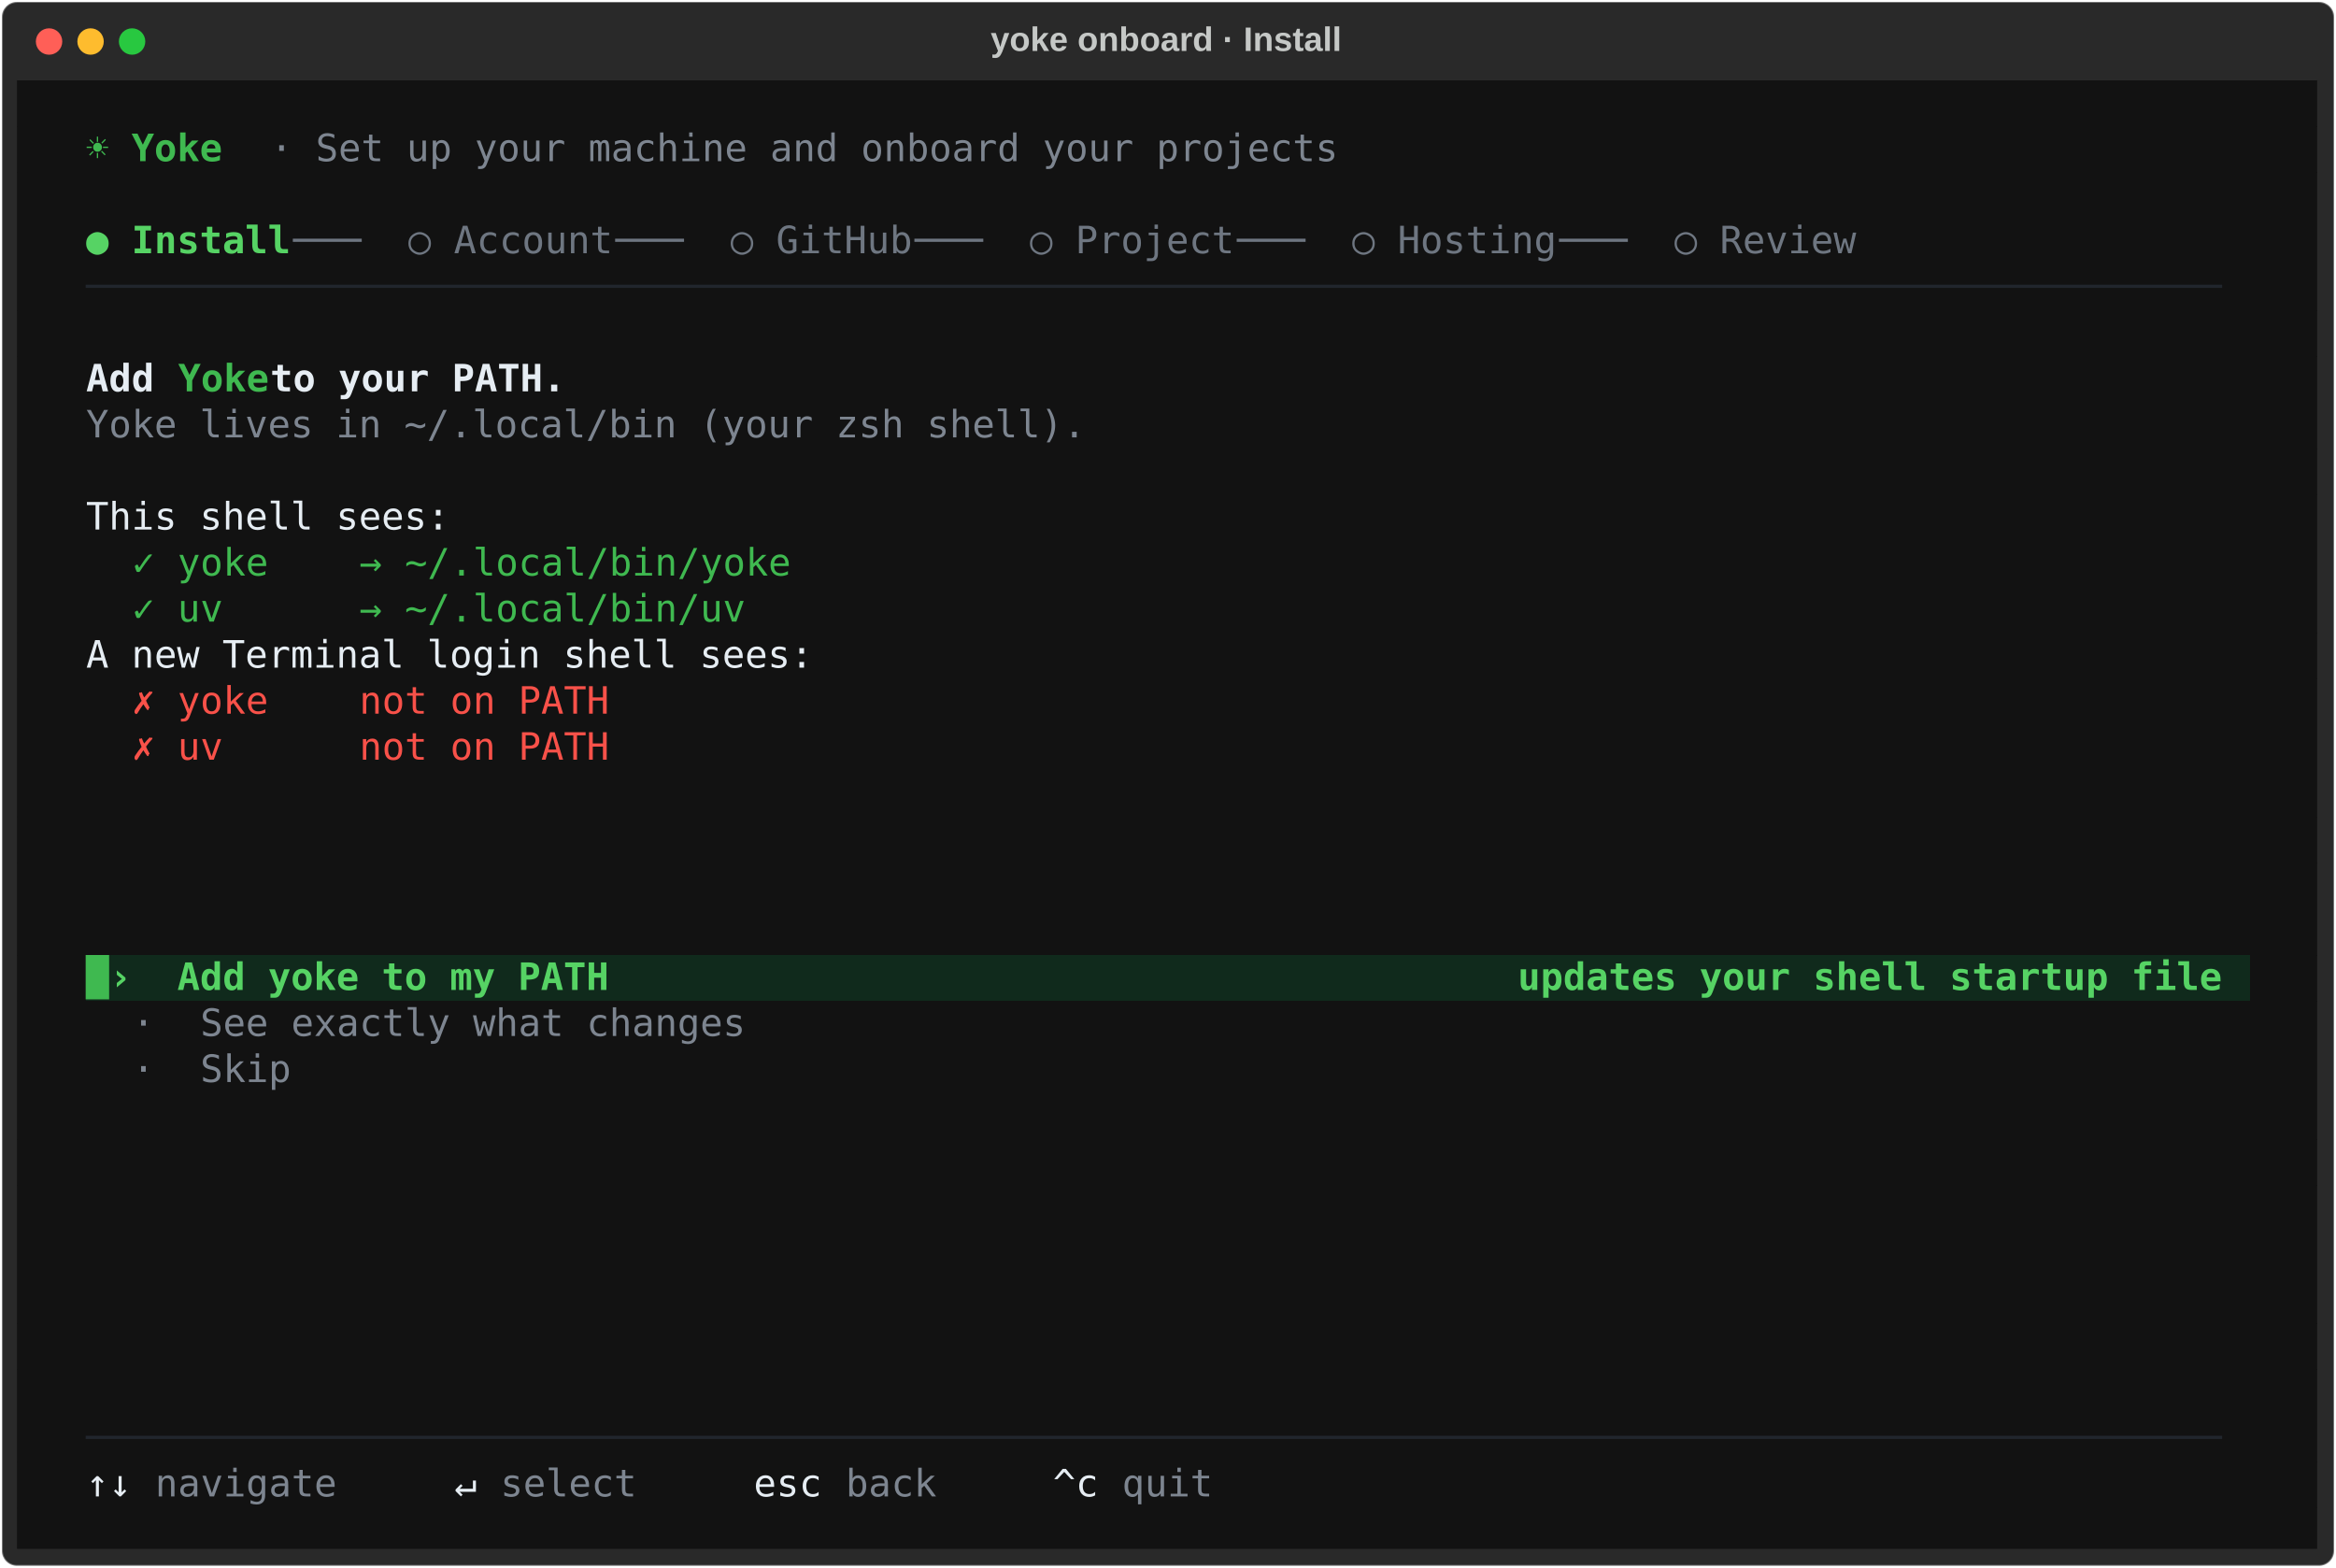
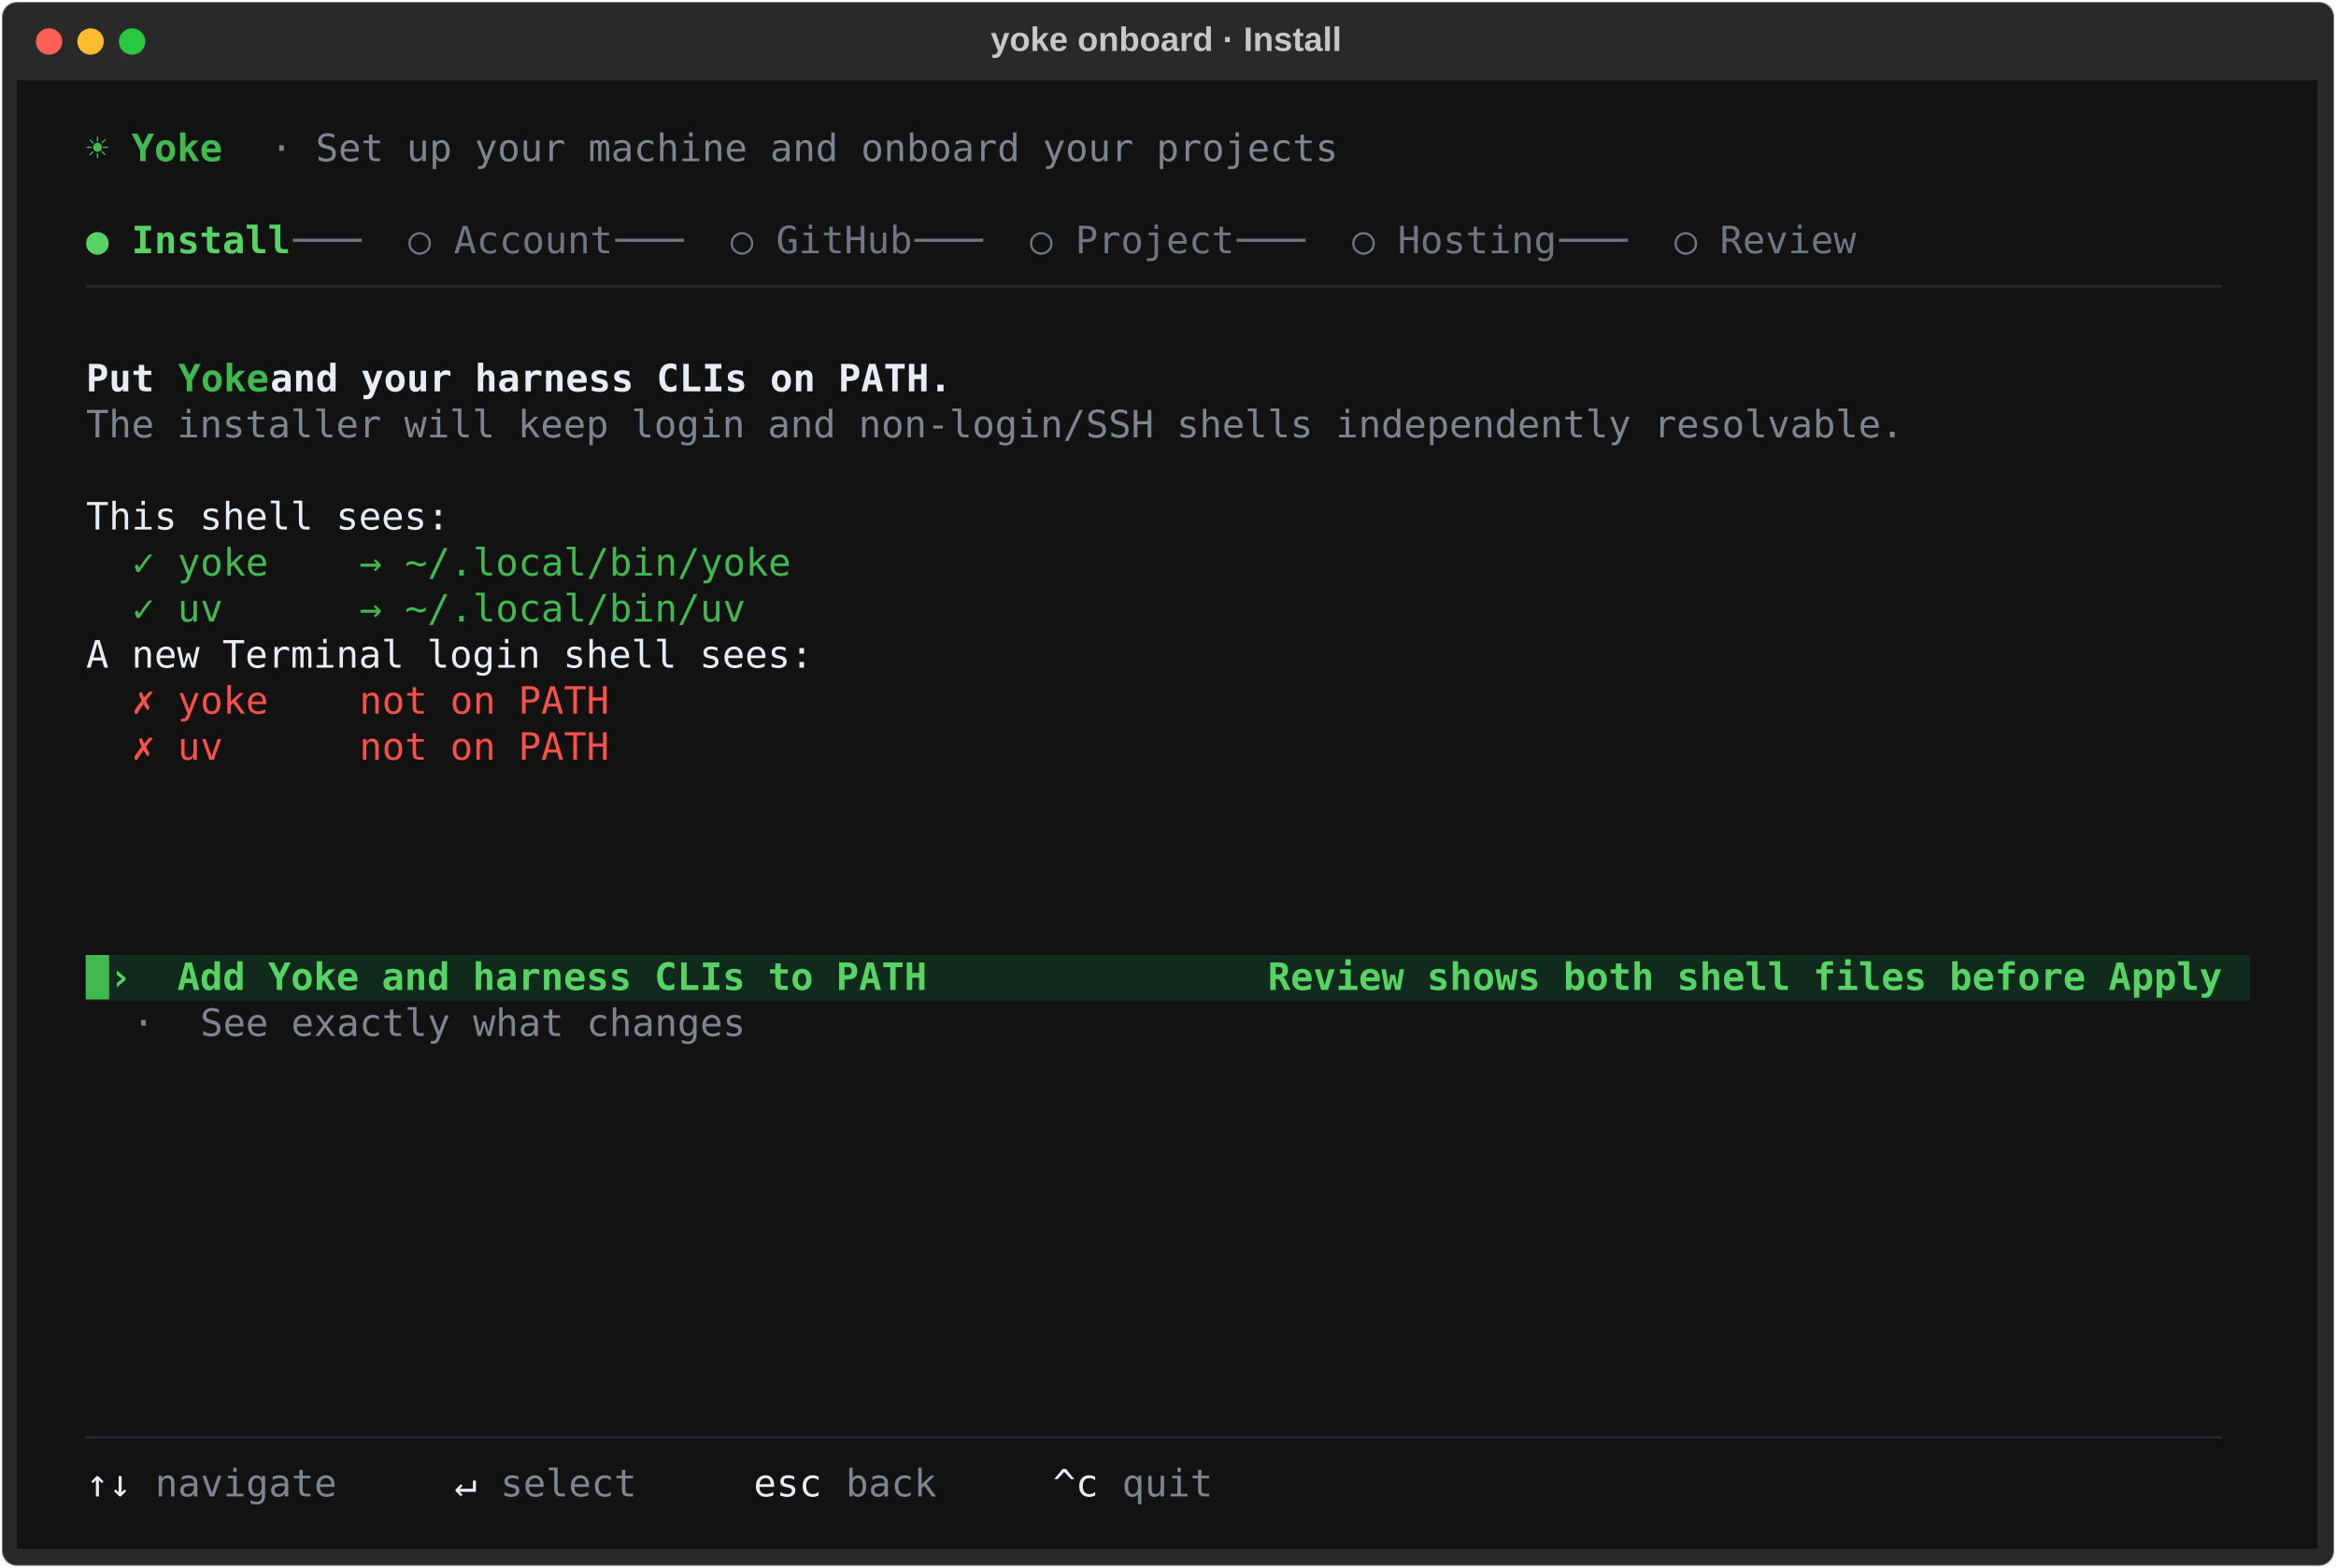
<svg xmlns="http://www.w3.org/2000/svg" class="rich-terminal" viewBox="0 0 1238 830.8">
  <style>

    @font-face {
        font-family: "Fira Code";
        src: local("FiraCode-Regular"),
                url("https://cdnjs.cloudflare.com/ajax/libs/firacode/{{VERSION}}/woff2/FiraCode-Regular.woff2") format("woff2"),
                url("https://cdnjs.cloudflare.com/ajax/libs/firacode/{{VERSION}}/woff/FiraCode-Regular.woff") format("woff");
        font-style: normal;
        font-weight: 400;
    }
    @font-face {
        font-family: "Fira Code";
        src: local("FiraCode-Bold"),
                url("https://cdnjs.cloudflare.com/ajax/libs/firacode/{{VERSION}}/woff2/FiraCode-Bold.woff2") format("woff2"),
                url("https://cdnjs.cloudflare.com/ajax/libs/firacode/{{VERSION}}/woff/FiraCode-Bold.woff") format("woff");
        font-style: bold;
        font-weight: 700;
    }

    .terminal-YOKE-matrix {
        font-family: Fira Code, monospace;
        font-size: 20px;
        line-height: 24.4px;
        font-variant-east-asian: full-width;
    }

    .terminal-YOKE-title {
        font-size: 18px;
        font-weight: bold;
        font-family: arial;
    }

.terminal-YOKE-r2 { fill: #3fb950;font-weight: bold }
.terminal-YOKE-r3 { fill: #e6edf3 }
.terminal-YOKE-r4 { fill: #7d8590 }
.terminal-YOKE-r5 { fill: #56d364;font-weight: bold }
.terminal-YOKE-r6 { fill: #6e7681 }
.terminal-YOKE-r7 { fill: #21262d }
.terminal-YOKE-r8 { fill: #e6edf3;font-weight: bold }
.terminal-YOKE-r9 { fill: #3fb950 }
.terminal-YOKE-r10 { fill: #f85149 }
    </style>
  <defs>
    <clipPath id="terminal-YOKE-clip-terminal">
      <rect x="0" y="0" width="1219.0" height="779.8" />
    </clipPath>
    <clipPath id="terminal-YOKE-line-0">
      <rect x="0" y="1.5" width="1220" height="24.65" />
    </clipPath>
    <clipPath id="terminal-YOKE-line-1">
      <rect x="0" y="25.9" width="1220" height="24.65" />
    </clipPath>
    <clipPath id="terminal-YOKE-line-2">
      <rect x="0" y="50.3" width="1220" height="24.65" />
    </clipPath>
    <clipPath id="terminal-YOKE-line-3">
      <rect x="0" y="74.7" width="1220" height="24.65" />
    </clipPath>
    <clipPath id="terminal-YOKE-line-4">
      <rect x="0" y="99.1" width="1220" height="24.65" />
    </clipPath>
    <clipPath id="terminal-YOKE-line-5">
      <rect x="0" y="123.5" width="1220" height="24.65" />
    </clipPath>
    <clipPath id="terminal-YOKE-line-6">
      <rect x="0" y="147.9" width="1220" height="24.65" />
    </clipPath>
    <clipPath id="terminal-YOKE-line-7">
      <rect x="0" y="172.3" width="1220" height="24.65" />
    </clipPath>
    <clipPath id="terminal-YOKE-line-8">
      <rect x="0" y="196.7" width="1220" height="24.65" />
    </clipPath>
    <clipPath id="terminal-YOKE-line-9">
      <rect x="0" y="221.1" width="1220" height="24.65" />
    </clipPath>
    <clipPath id="terminal-YOKE-line-10">
      <rect x="0" y="245.5" width="1220" height="24.65" />
    </clipPath>
    <clipPath id="terminal-YOKE-line-11">
      <rect x="0" y="269.9" width="1220" height="24.65" />
    </clipPath>
    <clipPath id="terminal-YOKE-line-12">
      <rect x="0" y="294.3" width="1220" height="24.65" />
    </clipPath>
    <clipPath id="terminal-YOKE-line-13">
      <rect x="0" y="318.7" width="1220" height="24.65" />
    </clipPath>
    <clipPath id="terminal-YOKE-line-14">
      <rect x="0" y="343.1" width="1220" height="24.65" />
    </clipPath>
    <clipPath id="terminal-YOKE-line-15">
      <rect x="0" y="367.5" width="1220" height="24.65" />
    </clipPath>
    <clipPath id="terminal-YOKE-line-16">
      <rect x="0" y="391.9" width="1220" height="24.65" />
    </clipPath>
    <clipPath id="terminal-YOKE-line-17">
      <rect x="0" y="416.3" width="1220" height="24.65" />
    </clipPath>
    <clipPath id="terminal-YOKE-line-18">
      <rect x="0" y="440.7" width="1220" height="24.65" />
    </clipPath>
    <clipPath id="terminal-YOKE-line-19">
      <rect x="0" y="465.1" width="1220" height="24.65" />
    </clipPath>
    <clipPath id="terminal-YOKE-line-20">
      <rect x="0" y="489.5" width="1220" height="24.65" />
    </clipPath>
    <clipPath id="terminal-YOKE-line-21">
      <rect x="0" y="513.9" width="1220" height="24.65" />
    </clipPath>
    <clipPath id="terminal-YOKE-line-22">
      <rect x="0" y="538.3" width="1220" height="24.65" />
    </clipPath>
    <clipPath id="terminal-YOKE-line-23">
      <rect x="0" y="562.7" width="1220" height="24.65" />
    </clipPath>
    <clipPath id="terminal-YOKE-line-24">
      <rect x="0" y="587.1" width="1220" height="24.65" />
    </clipPath>
    <clipPath id="terminal-YOKE-line-25">
      <rect x="0" y="611.5" width="1220" height="24.65" />
    </clipPath>
    <clipPath id="terminal-YOKE-line-26">
      <rect x="0" y="635.9" width="1220" height="24.65" />
    </clipPath>
    <clipPath id="terminal-YOKE-line-27">
      <rect x="0" y="660.3" width="1220" height="24.65" />
    </clipPath>
    <clipPath id="terminal-YOKE-line-28">
      <rect x="0" y="684.7" width="1220" height="24.65" />
    </clipPath>
    <clipPath id="terminal-YOKE-line-29">
      <rect x="0" y="709.1" width="1220" height="24.65" />
    </clipPath>
    <clipPath id="terminal-YOKE-line-30">
      <rect x="0" y="733.5" width="1220" height="24.65" />
    </clipPath>
  </defs>
  <rect fill="#292929" stroke="rgba(255,255,255,0.35)" stroke-width="1" x="1" y="1" width="1236" height="828.8" rx="8" />
  <text class="terminal-YOKE-title" fill="#c5c8c6" text-anchor="middle" x="618" y="27">yoke onboard · Install</text>
  <g transform="translate(26,22)">
    <circle cx="0" cy="0" r="7" fill="#ff5f57" />
    <circle cx="22" cy="0" r="7" fill="#febc2e" />
    <circle cx="44" cy="0" r="7" fill="#28c840" />
  </g>
  <g transform="translate(9, 41)" clip-path="url(#terminal-YOKE-clip-terminal)">
    <rect fill="#121212" x="0" y="1.5" width="1220" height="24.65" shape-rendering="crispEdges" />
    <rect fill="#121212" x="0" y="25.9" width="36.6" height="24.65" shape-rendering="crispEdges" />
    <rect fill="#121212" x="36.6" y="25.9" width="73.2" height="24.65" shape-rendering="crispEdges" />
    <rect fill="#121212" x="109.8" y="25.9" width="24.4" height="24.65" shape-rendering="crispEdges" />
    <rect fill="#121212" x="134.2" y="25.9" width="573.4" height="24.65" shape-rendering="crispEdges" />
    <rect fill="#121212" x="707.6" y="25.9" width="512.4" height="24.65" shape-rendering="crispEdges" />
    <rect fill="#121212" x="0" y="50.3" width="1220" height="24.65" shape-rendering="crispEdges" />
    <rect fill="#121212" x="0" y="74.7" width="36.6" height="24.65" shape-rendering="crispEdges" />
    <rect fill="#121212" x="36.6" y="74.7" width="109.8" height="24.65" shape-rendering="crispEdges" />
    <rect fill="#121212" x="146.4" y="74.7" width="61" height="24.65" shape-rendering="crispEdges" />
    <rect fill="#121212" x="207.4" y="74.7" width="109.8" height="24.65" shape-rendering="crispEdges" />
    <rect fill="#121212" x="317.2" y="74.7" width="61" height="24.65" shape-rendering="crispEdges" />
    <rect fill="#121212" x="378.2" y="74.7" width="97.6" height="24.65" shape-rendering="crispEdges" />
    <rect fill="#121212" x="475.8" y="74.7" width="61" height="24.65" shape-rendering="crispEdges" />
    <rect fill="#121212" x="536.8" y="74.7" width="109.8" height="24.65" shape-rendering="crispEdges" />
    <rect fill="#121212" x="646.6" y="74.7" width="61" height="24.65" shape-rendering="crispEdges" />
    <rect fill="#121212" x="707.6" y="74.7" width="109.8" height="24.65" shape-rendering="crispEdges" />
    <rect fill="#121212" x="817.4" y="74.7" width="61" height="24.65" shape-rendering="crispEdges" />
    <rect fill="#121212" x="878.4" y="74.7" width="97.6" height="24.65" shape-rendering="crispEdges" />
    <rect fill="#121212" x="976" y="74.7" width="244" height="24.65" shape-rendering="crispEdges" />
    <rect fill="#121212" x="0" y="99.1" width="36.6" height="24.65" shape-rendering="crispEdges" />
    <rect fill="#121212" x="36.6" y="99.1" width="1146.8" height="24.65" shape-rendering="crispEdges" />
    <rect fill="#121212" x="1183.4" y="99.1" width="36.6" height="24.65" shape-rendering="crispEdges" />
    <rect fill="#121212" x="0" y="123.5" width="1220" height="24.65" shape-rendering="crispEdges" />
    <rect fill="#121212" x="0" y="147.9" width="36.6" height="24.65" shape-rendering="crispEdges" />
    <rect fill="#121212" x="36.6" y="147.9" width="48.8" height="24.65" shape-rendering="crispEdges" />
    <rect fill="#121212" x="85.4" y="147.9" width="48.8" height="24.65" shape-rendering="crispEdges" />
-     <rect fill="#121212" x="134.2" y="147.9" width="170.8" height="24.65" shape-rendering="crispEdges" />
-     <rect fill="#121212" x="305" y="147.9" width="915" height="24.65" shape-rendering="crispEdges" />
+     <rect fill="#121212" x="134.2" y="147.9" width="378.2" height="24.65" shape-rendering="crispEdges" />
+     <rect fill="#121212" x="512.4" y="147.9" width="707.6" height="24.65" shape-rendering="crispEdges" />
    <rect fill="#121212" x="0" y="172.3" width="36.6" height="24.65" shape-rendering="crispEdges" />
-     <rect fill="#121212" x="36.6" y="172.3" width="536.8" height="24.65" shape-rendering="crispEdges" />
-     <rect fill="#121212" x="573.4" y="172.3" width="610" height="24.65" shape-rendering="crispEdges" />
+     <rect fill="#121212" x="36.6" y="172.3" width="976" height="24.65" shape-rendering="crispEdges" />
+     <rect fill="#121212" x="1012.6" y="172.3" width="170.8" height="24.65" shape-rendering="crispEdges" />
    <rect fill="#121212" x="1183.4" y="172.3" width="36.6" height="24.65" shape-rendering="crispEdges" />
    <rect fill="#121212" x="0" y="196.7" width="36.6" height="24.65" shape-rendering="crispEdges" />
    <rect fill="#121212" x="36.6" y="196.7" width="0" height="24.65" shape-rendering="crispEdges" />
    <rect fill="#121212" x="36.6" y="196.7" width="1183.4" height="24.65" shape-rendering="crispEdges" />
    <rect fill="#121212" x="0" y="221.1" width="36.6" height="24.65" shape-rendering="crispEdges" />
    <rect fill="#121212" x="36.6" y="221.1" width="195.2" height="24.65" shape-rendering="crispEdges" />
    <rect fill="#121212" x="231.8" y="221.1" width="988.2" height="24.65" shape-rendering="crispEdges" />
    <rect fill="#121212" x="0" y="245.5" width="36.6" height="24.65" shape-rendering="crispEdges" />
    <rect fill="#121212" x="36.6" y="245.5" width="24.4" height="24.65" shape-rendering="crispEdges" />
    <rect fill="#121212" x="61" y="245.5" width="353.8" height="24.65" shape-rendering="crispEdges" />
    <rect fill="#121212" x="414.8" y="245.5" width="805.2" height="24.65" shape-rendering="crispEdges" />
    <rect fill="#121212" x="0" y="269.9" width="36.6" height="24.65" shape-rendering="crispEdges" />
    <rect fill="#121212" x="36.6" y="269.9" width="24.4" height="24.65" shape-rendering="crispEdges" />
    <rect fill="#121212" x="61" y="269.9" width="329.4" height="24.65" shape-rendering="crispEdges" />
    <rect fill="#121212" x="390.4" y="269.9" width="829.6" height="24.65" shape-rendering="crispEdges" />
    <rect fill="#121212" x="0" y="294.3" width="36.6" height="24.65" shape-rendering="crispEdges" />
    <rect fill="#121212" x="36.6" y="294.3" width="390.4" height="24.65" shape-rendering="crispEdges" />
    <rect fill="#121212" x="427" y="294.3" width="793" height="24.65" shape-rendering="crispEdges" />
    <rect fill="#121212" x="0" y="318.7" width="36.6" height="24.65" shape-rendering="crispEdges" />
    <rect fill="#121212" x="36.6" y="318.7" width="24.4" height="24.65" shape-rendering="crispEdges" />
    <rect fill="#121212" x="61" y="318.7" width="256.2" height="24.65" shape-rendering="crispEdges" />
    <rect fill="#121212" x="317.2" y="318.7" width="902.8" height="24.65" shape-rendering="crispEdges" />
    <rect fill="#121212" x="0" y="343.1" width="36.6" height="24.65" shape-rendering="crispEdges" />
    <rect fill="#121212" x="36.6" y="343.1" width="24.4" height="24.65" shape-rendering="crispEdges" />
    <rect fill="#121212" x="61" y="343.1" width="256.2" height="24.65" shape-rendering="crispEdges" />
    <rect fill="#121212" x="317.2" y="343.1" width="902.8" height="24.65" shape-rendering="crispEdges" />
    <rect fill="#121212" x="0" y="367.5" width="36.6" height="24.65" shape-rendering="crispEdges" />
    <rect fill="#121212" x="36.6" y="367.5" width="0" height="24.65" shape-rendering="crispEdges" />
    <rect fill="#121212" x="36.6" y="367.5" width="1183.4" height="24.65" shape-rendering="crispEdges" />
    <rect fill="#121212" x="0" y="391.9" width="36.6" height="24.65" shape-rendering="crispEdges" />
    <rect fill="#121212" x="36.6" y="391.9" width="0" height="24.65" shape-rendering="crispEdges" />
    <rect fill="#121212" x="36.6" y="391.9" width="1183.4" height="24.65" shape-rendering="crispEdges" />
    <rect fill="#121212" x="0" y="416.3" width="36.6" height="24.65" shape-rendering="crispEdges" />
    <rect fill="#121212" x="36.6" y="416.3" width="0" height="24.65" shape-rendering="crispEdges" />
    <rect fill="#121212" x="36.6" y="416.3" width="1146.8" height="24.65" shape-rendering="crispEdges" />
    <rect fill="#121212" x="1183.4" y="416.3" width="36.6" height="24.65" shape-rendering="crispEdges" />
    <rect fill="#121212" x="0" y="440.7" width="36.6" height="24.65" shape-rendering="crispEdges" />
    <rect fill="#121212" x="36.6" y="440.7" width="0" height="24.65" shape-rendering="crispEdges" />
    <rect fill="#121212" x="36.6" y="440.7" width="1183.4" height="24.65" shape-rendering="crispEdges" />
    <rect fill="#121212" x="0" y="465.1" width="36.6" height="24.65" shape-rendering="crispEdges" />
    <rect fill="#102a1c" x="36.6" y="465.1" width="12.2" height="24.65" shape-rendering="crispEdges" />
    <rect fill="#102a1c" x="48.8" y="465.1" width="1134.6" height="24.65" shape-rendering="crispEdges" />
    <rect fill="#121212" x="1183.4" y="465.1" width="36.6" height="24.65" shape-rendering="crispEdges" />
    <rect fill="#121212" x="0" y="489.5" width="36.6" height="24.65" shape-rendering="crispEdges" />
    <rect fill="#121212" x="36.6" y="489.5" width="12.2" height="24.65" shape-rendering="crispEdges" />
    <rect fill="#121212" x="48.8" y="489.5" width="12.2" height="24.65" shape-rendering="crispEdges" />
    <rect fill="#121212" x="61" y="489.5" width="1122.4" height="24.65" shape-rendering="crispEdges" />
    <rect fill="#121212" x="1183.4" y="489.5" width="36.6" height="24.65" shape-rendering="crispEdges" />
    <rect fill="#121212" x="0" y="513.9" width="36.6" height="24.65" shape-rendering="crispEdges" />
-     <rect fill="#121212" x="36.6" y="513.9" width="12.2" height="24.65" shape-rendering="crispEdges" />
-     <rect fill="#121212" x="48.8" y="513.9" width="12.2" height="24.65" shape-rendering="crispEdges" />
-     <rect fill="#121212" x="61" y="513.9" width="1122.4" height="24.65" shape-rendering="crispEdges" />
-     <rect fill="#121212" x="1183.4" y="513.9" width="36.6" height="24.65" shape-rendering="crispEdges" />
+     <rect fill="#121212" x="36.6" y="513.9" width="1183.4" height="24.65" shape-rendering="crispEdges" />
    <rect fill="#121212" x="0" y="538.3" width="36.6" height="24.65" shape-rendering="crispEdges" />
    <rect fill="#121212" x="36.6" y="538.3" width="1183.4" height="24.65" shape-rendering="crispEdges" />
    <rect fill="#121212" x="0" y="562.7" width="36.6" height="24.65" shape-rendering="crispEdges" />
    <rect fill="#121212" x="36.6" y="562.7" width="1183.4" height="24.65" shape-rendering="crispEdges" />
    <rect fill="#121212" x="0" y="587.1" width="36.6" height="24.65" shape-rendering="crispEdges" />
    <rect fill="#121212" x="36.6" y="587.1" width="1183.4" height="24.65" shape-rendering="crispEdges" />
    <rect fill="#121212" x="0" y="611.5" width="36.6" height="24.65" shape-rendering="crispEdges" />
    <rect fill="#121212" x="36.6" y="611.5" width="1183.4" height="24.65" shape-rendering="crispEdges" />
    <rect fill="#121212" x="0" y="635.9" width="36.6" height="24.65" shape-rendering="crispEdges" />
    <rect fill="#121212" x="36.6" y="635.9" width="1183.4" height="24.65" shape-rendering="crispEdges" />
    <rect fill="#121212" x="0" y="660.3" width="36.6" height="24.65" shape-rendering="crispEdges" />
    <rect fill="#121212" x="36.6" y="660.3" width="1183.4" height="24.65" shape-rendering="crispEdges" />
    <rect fill="#121212" x="0" y="684.7" width="36.6" height="24.65" shape-rendering="crispEdges" />
    <rect fill="#121212" x="36.6" y="684.7" width="1183.4" height="24.65" shape-rendering="crispEdges" />
    <rect fill="#121212" x="0" y="709.1" width="36.6" height="24.65" shape-rendering="crispEdges" />
    <rect fill="#121212" x="36.6" y="709.1" width="1146.8" height="24.65" shape-rendering="crispEdges" />
    <rect fill="#121212" x="1183.4" y="709.1" width="36.6" height="24.65" shape-rendering="crispEdges" />
    <rect fill="#121212" x="0" y="733.5" width="36.6" height="24.65" shape-rendering="crispEdges" />
    <rect fill="#121212" x="36.6" y="733.5" width="24.4" height="24.65" shape-rendering="crispEdges" />
    <rect fill="#121212" x="61" y="733.5" width="12.2" height="24.65" shape-rendering="crispEdges" />
    <rect fill="#121212" x="73.2" y="733.5" width="97.6" height="24.65" shape-rendering="crispEdges" />
    <rect fill="#121212" x="170.8" y="733.5" width="61" height="24.65" shape-rendering="crispEdges" />
    <rect fill="#121212" x="231.8" y="733.5" width="12.2" height="24.65" shape-rendering="crispEdges" />
    <rect fill="#121212" x="244" y="733.5" width="12.2" height="24.65" shape-rendering="crispEdges" />
    <rect fill="#121212" x="256.2" y="733.5" width="73.2" height="24.65" shape-rendering="crispEdges" />
    <rect fill="#121212" x="329.4" y="733.5" width="61" height="24.65" shape-rendering="crispEdges" />
    <rect fill="#121212" x="390.4" y="733.5" width="36.6" height="24.65" shape-rendering="crispEdges" />
    <rect fill="#121212" x="427" y="733.5" width="12.2" height="24.65" shape-rendering="crispEdges" />
    <rect fill="#121212" x="439.2" y="733.5" width="48.8" height="24.65" shape-rendering="crispEdges" />
    <rect fill="#121212" x="488" y="733.5" width="61" height="24.65" shape-rendering="crispEdges" />
    <rect fill="#121212" x="549" y="733.5" width="24.4" height="24.65" shape-rendering="crispEdges" />
    <rect fill="#121212" x="573.4" y="733.5" width="12.2" height="24.65" shape-rendering="crispEdges" />
    <rect fill="#121212" x="585.6" y="733.5" width="48.8" height="24.65" shape-rendering="crispEdges" />
    <rect fill="#121212" x="634.4" y="733.5" width="585.6" height="24.65" shape-rendering="crispEdges" />
    <rect fill="#121212" x="0" y="757.9" width="1220" height="24.65" shape-rendering="crispEdges" />
    <g class="terminal-YOKE-matrix">
      <text class="terminal-YOKE-r2" x="36.6" y="44.4" textLength="73.2" clip-path="url(#terminal-YOKE-line-1)">☀ Yoke</text>
      <text class="terminal-YOKE-r4" x="134.2" y="44.4" textLength="573.4" clip-path="url(#terminal-YOKE-line-1)">· Set up your machine and onboard your projects</text>
      <text class="terminal-YOKE-r5" x="36.6" y="93.2" textLength="109.8" clip-path="url(#terminal-YOKE-line-3)">● Install</text>
      <text class="terminal-YOKE-r6" x="146.4" y="93.2" textLength="61" clip-path="url(#terminal-YOKE-line-3)"> ─── </text>
      <text class="terminal-YOKE-r6" x="207.4" y="93.2" textLength="109.8" clip-path="url(#terminal-YOKE-line-3)">○ Account</text>
      <text class="terminal-YOKE-r6" x="317.2" y="93.2" textLength="61" clip-path="url(#terminal-YOKE-line-3)"> ─── </text>
      <text class="terminal-YOKE-r6" x="378.2" y="93.2" textLength="97.6" clip-path="url(#terminal-YOKE-line-3)">○ GitHub</text>
      <text class="terminal-YOKE-r6" x="475.8" y="93.2" textLength="61" clip-path="url(#terminal-YOKE-line-3)"> ─── </text>
      <text class="terminal-YOKE-r6" x="536.8" y="93.2" textLength="109.8" clip-path="url(#terminal-YOKE-line-3)">○ Project</text>
      <text class="terminal-YOKE-r6" x="646.6" y="93.2" textLength="61" clip-path="url(#terminal-YOKE-line-3)"> ─── </text>
      <text class="terminal-YOKE-r6" x="707.6" y="93.2" textLength="109.8" clip-path="url(#terminal-YOKE-line-3)">○ Hosting</text>
      <text class="terminal-YOKE-r6" x="817.4" y="93.2" textLength="61" clip-path="url(#terminal-YOKE-line-3)"> ─── </text>
      <text class="terminal-YOKE-r6" x="878.4" y="93.2" textLength="97.6" clip-path="url(#terminal-YOKE-line-3)">○ Review</text>
      <text class="terminal-YOKE-r7" x="36.6" y="117.6" textLength="1146.8" clip-path="url(#terminal-YOKE-line-4)">──────────────────────────────────────────────────────────────────────────────────────────────</text>
-       <text class="terminal-YOKE-r8" x="36.6" y="166.4" textLength="48.8" clip-path="url(#terminal-YOKE-line-6)">Add </text>
+       <text class="terminal-YOKE-r8" x="36.6" y="166.4" textLength="48.8" clip-path="url(#terminal-YOKE-line-6)">Put </text>
      <text class="terminal-YOKE-r2" x="85.4" y="166.4" textLength="48.8" clip-path="url(#terminal-YOKE-line-6)">Yoke</text>
-       <text class="terminal-YOKE-r8" x="134.2" y="166.4" textLength="170.8" clip-path="url(#terminal-YOKE-line-6)"> to your PATH.</text>
-       <text class="terminal-YOKE-r4" x="36.6" y="190.8" textLength="536.8" clip-path="url(#terminal-YOKE-line-7)">Yoke lives in ~/.local/bin (your zsh shell).</text>
+       <text class="terminal-YOKE-r8" x="134.2" y="166.4" textLength="378.2" clip-path="url(#terminal-YOKE-line-6)"> and your harness CLIs on PATH.</text>
+       <text class="terminal-YOKE-r4" x="36.6" y="190.8" textLength="976" clip-path="url(#terminal-YOKE-line-7)">The installer will keep login and non-login/SSH shells independently resolvable.</text>
      <text class="terminal-YOKE-r3" x="36.6" y="239.6" textLength="195.2" clip-path="url(#terminal-YOKE-line-9)">This shell sees:</text>
      <text class="terminal-YOKE-r9" x="61" y="264" textLength="353.8" clip-path="url(#terminal-YOKE-line-10)">✓ yoke    → ~/.local/bin/yoke</text>
      <text class="terminal-YOKE-r9" x="61" y="288.4" textLength="329.4" clip-path="url(#terminal-YOKE-line-11)">✓ uv      → ~/.local/bin/uv</text>
      <text class="terminal-YOKE-r3" x="36.6" y="312.8" textLength="390.4" clip-path="url(#terminal-YOKE-line-12)">A new Terminal login shell sees:</text>
      <text class="terminal-YOKE-r10" x="61" y="337.2" textLength="256.2" clip-path="url(#terminal-YOKE-line-13)">✗ yoke    not on PATH</text>
      <text class="terminal-YOKE-r10" x="61" y="361.6" textLength="256.2" clip-path="url(#terminal-YOKE-line-14)">✗ uv      not on PATH</text>
      <text class="terminal-YOKE-r9" x="36.6" y="483.6" textLength="12.2" clip-path="url(#terminal-YOKE-line-19)">█</text>
-       <text class="terminal-YOKE-r5" x="48.8" y="483.6" textLength="1134.6" clip-path="url(#terminal-YOKE-line-19)">›  Add yoke to my PATH                                        updates your shell startup file</text>
+       <text class="terminal-YOKE-r5" x="48.8" y="483.6" textLength="1134.6" clip-path="url(#terminal-YOKE-line-19)">›  Add Yoke and harness CLIs to PATH               Review shows both shell files before Apply</text>
      <text class="terminal-YOKE-r4" x="61" y="508" textLength="1122.4" clip-path="url(#terminal-YOKE-line-20)">·  See exactly what changes                                                                 </text>
-       <text class="terminal-YOKE-r4" x="61" y="532.4" textLength="1122.4" clip-path="url(#terminal-YOKE-line-21)">·  Skip                                                                                     </text>
      <text class="terminal-YOKE-r7" x="36.6" y="727.6" textLength="1146.8" clip-path="url(#terminal-YOKE-line-29)">──────────────────────────────────────────────────────────────────────────────────────────────</text>
      <text class="terminal-YOKE-r3" x="36.6" y="752" textLength="24.4" clip-path="url(#terminal-YOKE-line-30)">↑↓</text>
      <text class="terminal-YOKE-r4" x="73.2" y="752" textLength="97.6" clip-path="url(#terminal-YOKE-line-30)">navigate</text>
      <text class="terminal-YOKE-r3" x="231.8" y="752" textLength="12.2" clip-path="url(#terminal-YOKE-line-30)">↵</text>
      <text class="terminal-YOKE-r4" x="256.2" y="752" textLength="73.2" clip-path="url(#terminal-YOKE-line-30)">select</text>
      <text class="terminal-YOKE-r3" x="390.4" y="752" textLength="36.6" clip-path="url(#terminal-YOKE-line-30)">esc</text>
      <text class="terminal-YOKE-r4" x="439.2" y="752" textLength="48.8" clip-path="url(#terminal-YOKE-line-30)">back</text>
      <text class="terminal-YOKE-r3" x="549" y="752" textLength="24.4" clip-path="url(#terminal-YOKE-line-30)">^c</text>
      <text class="terminal-YOKE-r4" x="585.6" y="752" textLength="48.8" clip-path="url(#terminal-YOKE-line-30)">quit</text>
    </g>
  </g>
</svg>
